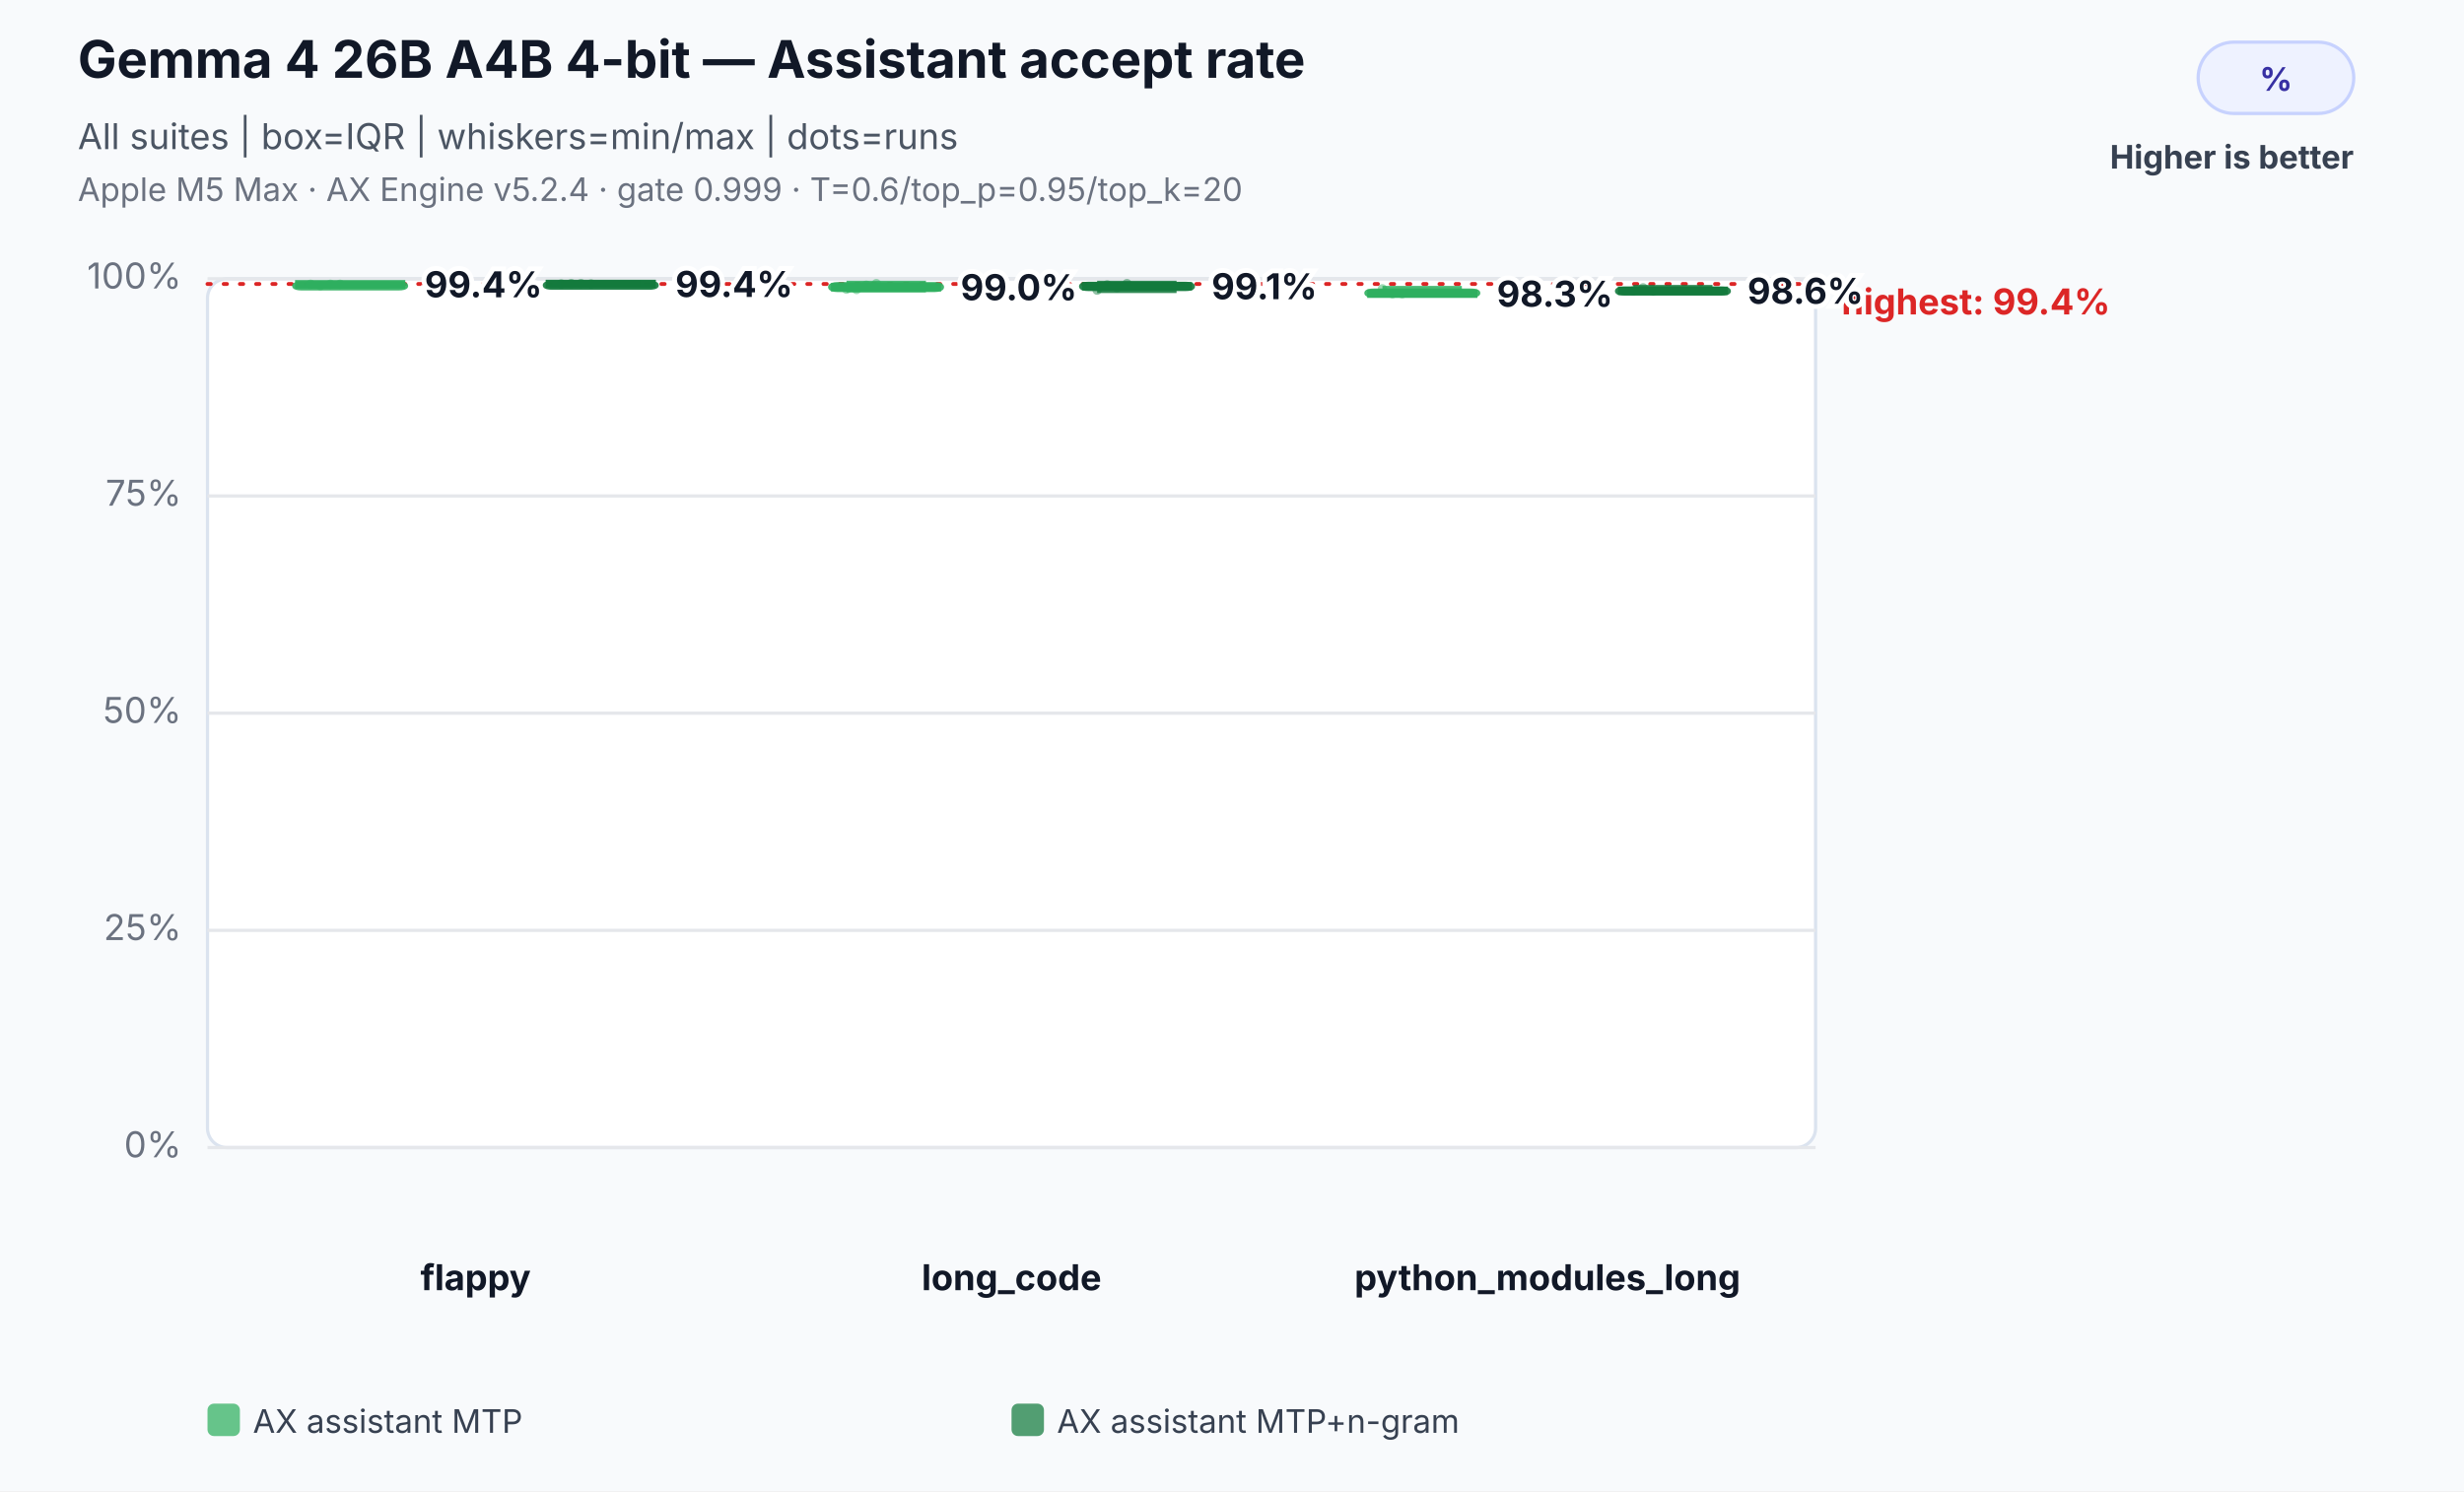
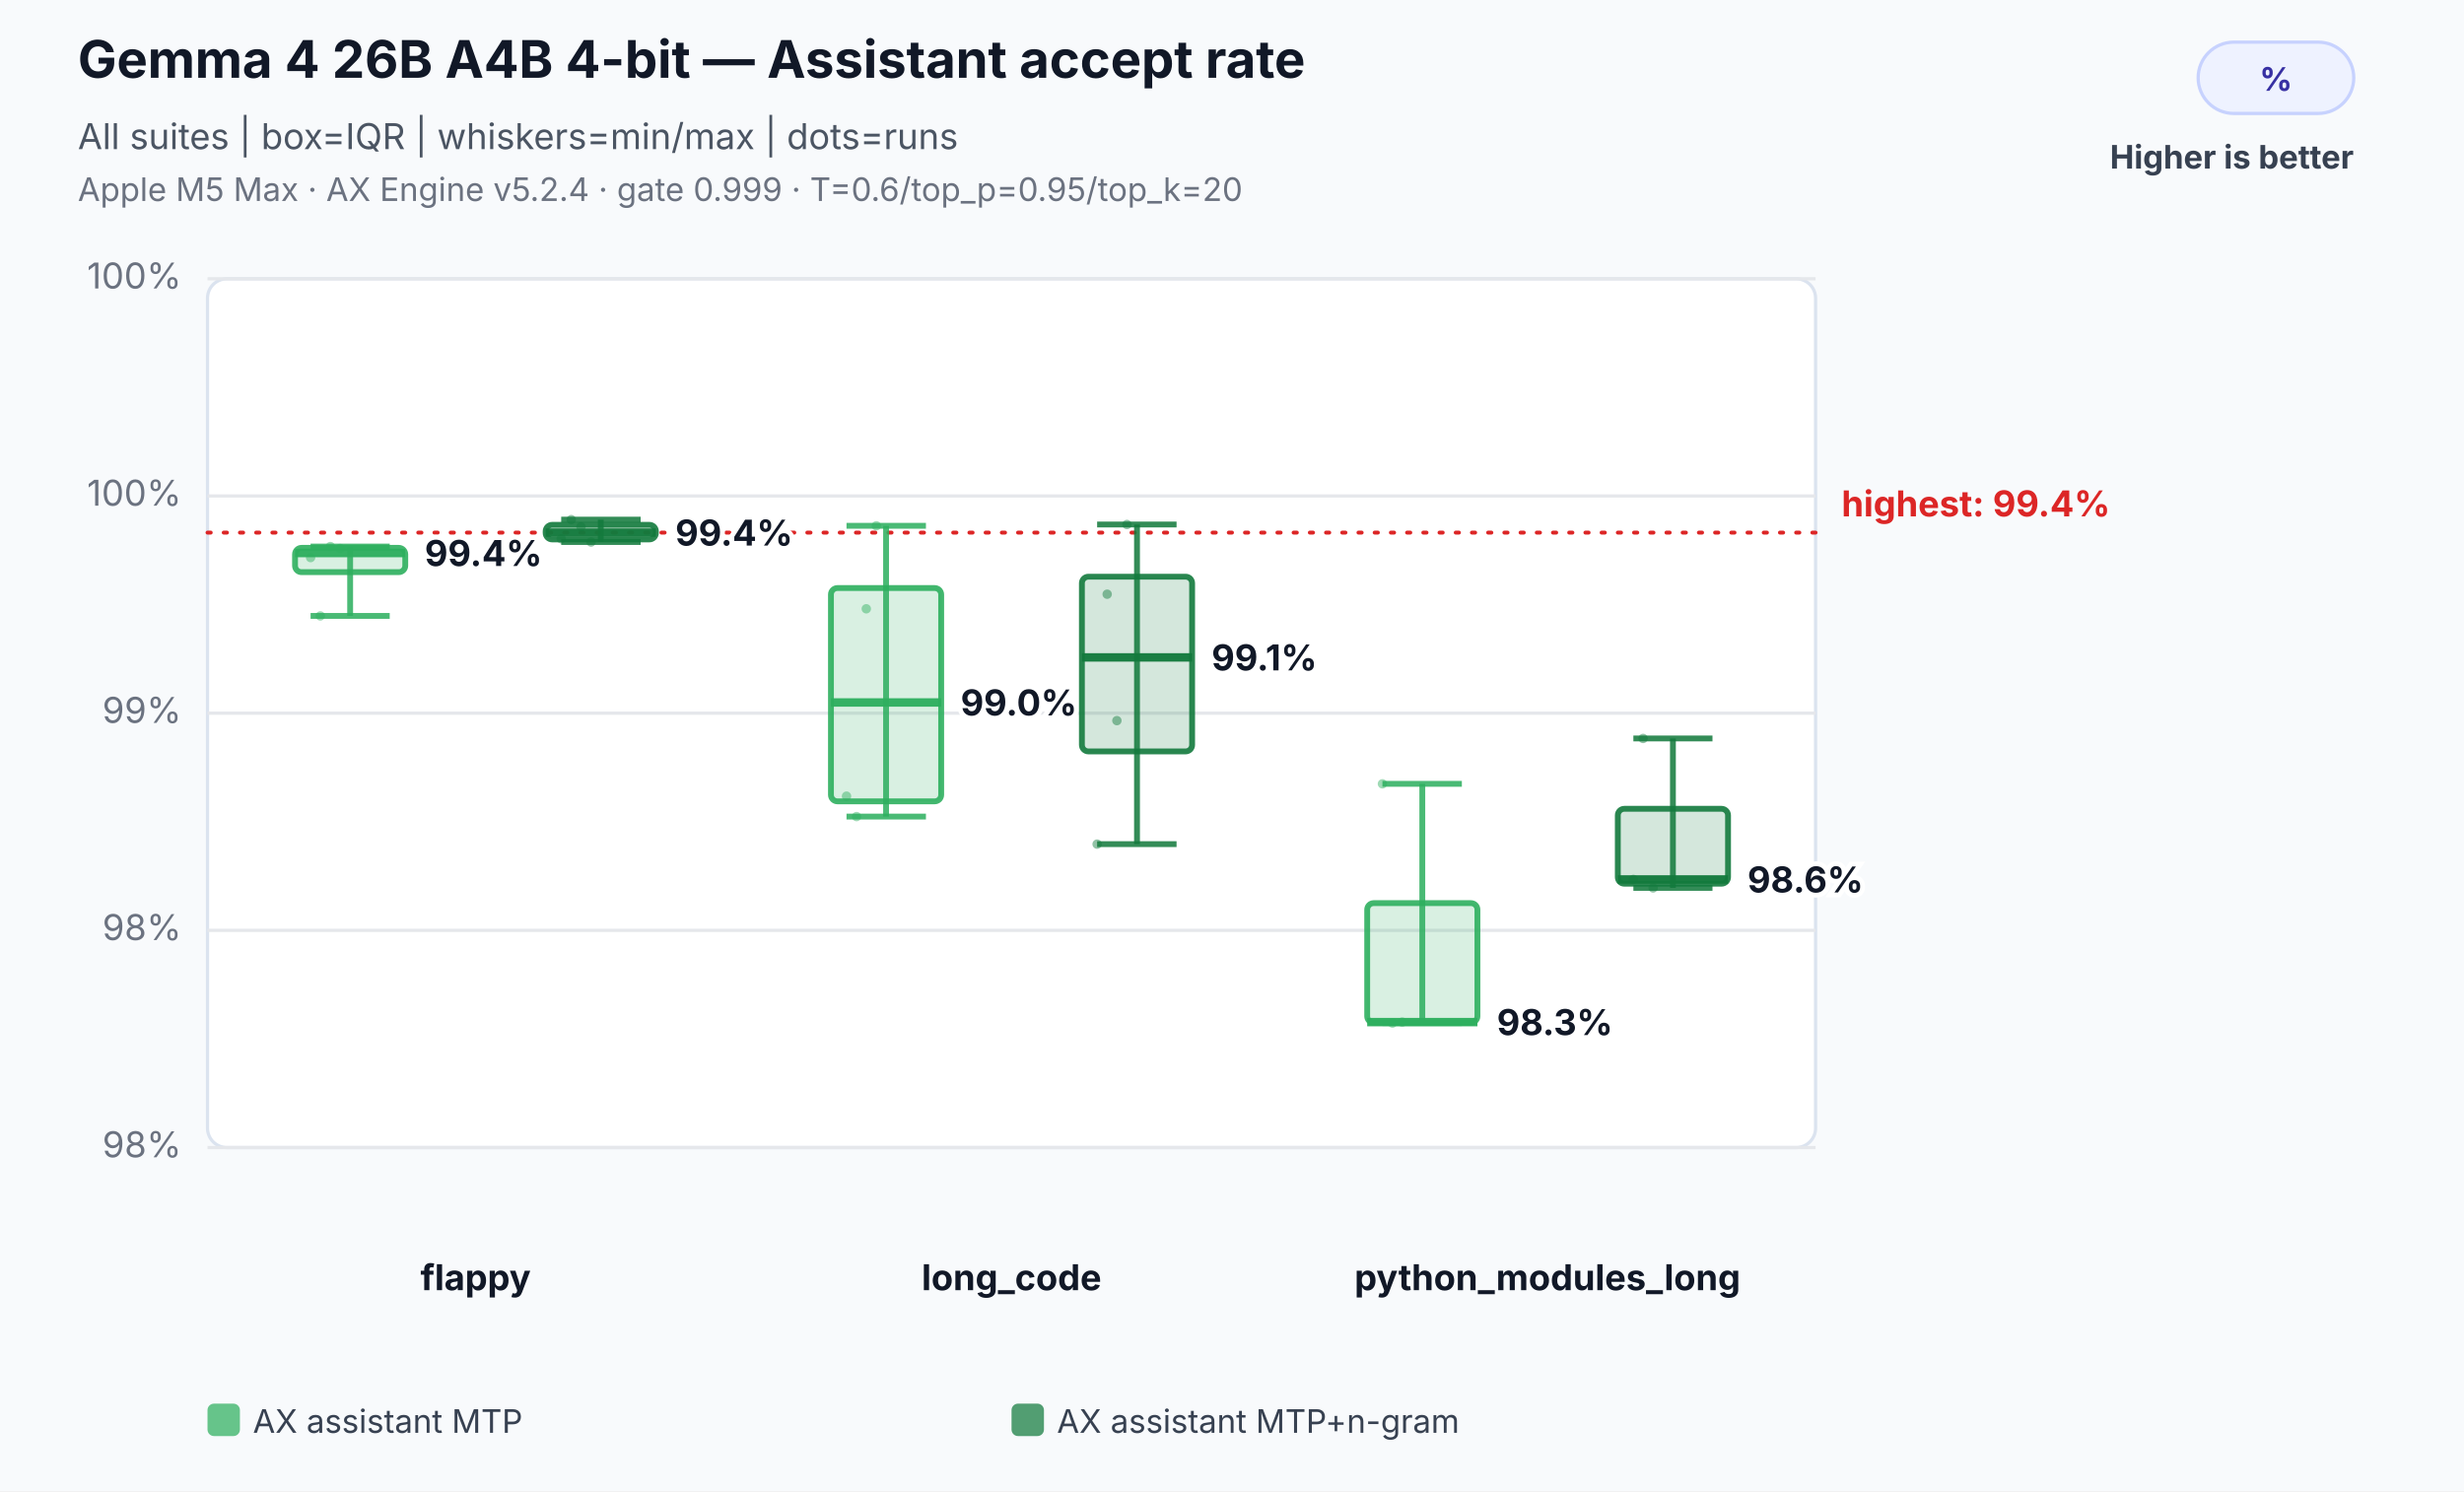
<svg xmlns="http://www.w3.org/2000/svg" width="760" height="460" viewBox="0 0 760 460" role="img" aria-labelledby="title desc">
  <rect width="100%" height="100%" fill="#f8fafc" />
  <text x="24" y="24" font-family="Inter,Segoe UI,Arial,sans-serif" font-size="16" font-weight="700" fill="#111827">Gemma 4 26B A4B 4-bit — Assistant accept rate</text>
  <text x="24" y="46" font-family="Inter,Segoe UI,Arial,sans-serif" font-size="11" fill="#4b5563">All suites | box=IQR | whiskers=min/max | dots=runs</text>
  <text x="24" y="62" font-family="Inter,Segoe UI,Arial,sans-serif" font-size="10" fill="#6b7280">Apple M5 Max · AX Engine v5.2.4 · gate 0.999 · T=0.6/top_p=0.95/top_k=20</text>
  <rect x="678" y="13" width="48" height="22" rx="11" fill="#eef2ff" stroke="#c7d2fe" />
  <text x="702.0" y="28" text-anchor="middle" font-family="Inter,Segoe UI,Arial,sans-serif" font-size="10" font-weight="700" fill="#3730a3">%</text>
  <text x="726" y="52" text-anchor="end" font-family="Inter,Segoe UI,Arial,sans-serif" font-size="10" font-weight="700" fill="#374151">Higher is better</text>
  <rect x="64" y="86" width="496" height="268" rx="6" fill="#ffffff" stroke="#dbe3ef" />
  <line x1="64" y1="354.0" x2="560" y2="354.0" stroke="#e5e7eb" stroke-width="1" />
-   <text x="56" y="357.0" text-anchor="end" font-family="Inter,Segoe UI,Arial,sans-serif" font-size="11" fill="#6b7280">0%</text>
+   <text x="56" y="357.0" text-anchor="end" font-family="Inter,Segoe UI,Arial,sans-serif" font-size="11" fill="#6b7280">98%</text>
  <line x1="64" y1="287.0" x2="560" y2="287.0" stroke="#e5e7eb" stroke-width="1" />
-   <text x="56" y="290.0" text-anchor="end" font-family="Inter,Segoe UI,Arial,sans-serif" font-size="11" fill="#6b7280">25%</text>
+   <text x="56" y="290.0" text-anchor="end" font-family="Inter,Segoe UI,Arial,sans-serif" font-size="11" fill="#6b7280">98%</text>
  <line x1="64" y1="220.0" x2="560" y2="220.0" stroke="#e5e7eb" stroke-width="1" />
-   <text x="56" y="223.0" text-anchor="end" font-family="Inter,Segoe UI,Arial,sans-serif" font-size="11" fill="#6b7280">50%</text>
+   <text x="56" y="223.0" text-anchor="end" font-family="Inter,Segoe UI,Arial,sans-serif" font-size="11" fill="#6b7280">99%</text>
  <line x1="64" y1="153.0" x2="560" y2="153.0" stroke="#e5e7eb" stroke-width="1" />
-   <text x="56" y="156.0" text-anchor="end" font-family="Inter,Segoe UI,Arial,sans-serif" font-size="11" fill="#6b7280">75%</text>
+   <text x="56" y="156.0" text-anchor="end" font-family="Inter,Segoe UI,Arial,sans-serif" font-size="11" fill="#6b7280">100%</text>
  <line x1="64" y1="86.0" x2="560" y2="86.0" stroke="#e5e7eb" stroke-width="1" />
  <text x="56" y="89.0" text-anchor="end" font-family="Inter,Segoe UI,Arial,sans-serif" font-size="11" fill="#6b7280">100%</text>
-   <line x1="64" y1="87.6" x2="560" y2="87.6" stroke="#dc2626" stroke-width="1.2" stroke-dasharray="1 4" stroke-linecap="round" />
-   <text x="568" y="97.0" text-anchor="start" font-family="Inter,Segoe UI,Arial,sans-serif" font-size="11" font-weight="700" fill="#dc2626" data-label="highest median">highest: 99.4%</text>
+   <line x1="64" y1="164.3" x2="560" y2="164.3" stroke="#dc2626" stroke-width="1.2" stroke-dasharray="1 4" stroke-linecap="round" />
+   <text x="568" y="159.3" text-anchor="start" font-family="Inter,Segoe UI,Arial,sans-serif" font-size="11" font-weight="700" fill="#dc2626" data-label="highest median">highest: 99.4%</text>
  <text x="146.7" y="398" text-anchor="middle" font-family="Inter,Segoe UI,Arial,sans-serif" font-size="11" font-weight="700" fill="#111827">flappy</text>
-   <circle cx="95.8" cy="87.7" r="1.45" fill="#2eaf5f" fill-opacity="0.46" />
-   <circle cx="98.8" cy="88.1" r="1.45" fill="#2eaf5f" fill-opacity="0.46" />
-   <circle cx="101.9" cy="87.7" r="1.45" fill="#2eaf5f" fill-opacity="0.46" />
-   <circle cx="104.9" cy="87.7" r="1.45" fill="#2eaf5f" fill-opacity="0.46" />
-   <line x1="108.0" y1="87.7" x2="108.0" y2="88.1" stroke="#2eaf5f" stroke-opacity="0.86" stroke-width="1.8" />
-   <line x1="95.8" y1="87.7" x2="120.2" y2="87.7" stroke="#2eaf5f" stroke-opacity="0.86" stroke-width="1.8" />
-   <line x1="95.8" y1="88.1" x2="120.2" y2="88.1" stroke="#2eaf5f" stroke-opacity="0.86" stroke-width="1.8" />
-   <rect x="91.0" y="87.7" width="34.0" height="1.0" rx="2" fill="#2eaf5f" fill-opacity="0.18" stroke="#2eaf5f" stroke-opacity="0.9" stroke-width="1.8" />
-   <line x1="91.0" y1="87.7" x2="125.0" y2="87.7" stroke="#2eaf5f" stroke-opacity="0.96" stroke-width="2.6" />
-   <text x="131.0" y="91.7" text-anchor="start" font-family="Inter,Segoe UI,Arial,sans-serif" font-size="11" font-weight="700" fill="#111827" stroke="#ffffff" stroke-width="3" paint-order="stroke">99.4%</text>
-   <circle cx="173.1" cy="87.6" r="1.45" fill="#137a3d" fill-opacity="0.46" />
-   <circle cx="176.2" cy="87.5" r="1.45" fill="#137a3d" fill-opacity="0.46" />
-   <circle cx="179.2" cy="87.5" r="1.45" fill="#137a3d" fill-opacity="0.46" />
-   <circle cx="182.3" cy="87.6" r="1.45" fill="#137a3d" fill-opacity="0.46" />
-   <line x1="185.3" y1="87.5" x2="185.3" y2="87.6" stroke="#137a3d" stroke-opacity="0.86" stroke-width="1.8" />
-   <line x1="173.1" y1="87.5" x2="197.6" y2="87.5" stroke="#137a3d" stroke-opacity="0.86" stroke-width="1.8" />
-   <line x1="173.1" y1="87.6" x2="197.6" y2="87.6" stroke="#137a3d" stroke-opacity="0.86" stroke-width="1.8" />
-   <rect x="168.3" y="87.5" width="34.0" height="1.0" rx="2" fill="#137a3d" fill-opacity="0.18" stroke="#137a3d" stroke-opacity="0.9" stroke-width="1.8" />
-   <line x1="168.3" y1="87.6" x2="202.3" y2="87.6" stroke="#137a3d" stroke-opacity="0.96" stroke-width="2.6" />
-   <text x="208.3" y="91.6" text-anchor="start" font-family="Inter,Segoe UI,Arial,sans-serif" font-size="11" font-weight="700" fill="#111827" stroke="#ffffff" stroke-width="3" paint-order="stroke">99.4%</text>
+   <circle cx="95.8" cy="172.0" r="1.45" fill="#2eaf5f" fill-opacity="0.46" />
+   <circle cx="98.8" cy="190.0" r="1.45" fill="#2eaf5f" fill-opacity="0.46" />
+   <circle cx="101.9" cy="168.6" r="1.45" fill="#2eaf5f" fill-opacity="0.46" />
+   <circle cx="104.9" cy="169.2" r="1.45" fill="#2eaf5f" fill-opacity="0.46" />
+   <line x1="108.0" y1="168.6" x2="108.0" y2="190.0" stroke="#2eaf5f" stroke-opacity="0.86" stroke-width="1.8" />
+   <line x1="95.8" y1="168.6" x2="120.2" y2="168.6" stroke="#2eaf5f" stroke-opacity="0.86" stroke-width="1.8" />
+   <line x1="95.8" y1="190.0" x2="120.2" y2="190.0" stroke="#2eaf5f" stroke-opacity="0.86" stroke-width="1.8" />
+   <rect x="91.0" y="169.0" width="34.0" height="7.5" rx="2" fill="#2eaf5f" fill-opacity="0.18" stroke="#2eaf5f" stroke-opacity="0.9" stroke-width="1.8" />
+   <line x1="91.0" y1="170.6" x2="125.0" y2="170.6" stroke="#2eaf5f" stroke-opacity="0.96" stroke-width="2.6" />
+   <text x="131.0" y="174.6" text-anchor="start" font-family="Inter,Segoe UI,Arial,sans-serif" font-size="11" font-weight="700" fill="#111827" stroke="#ffffff" stroke-width="3" paint-order="stroke">99.4%</text>
+   <circle cx="173.1" cy="166.2" r="1.45" fill="#137a3d" fill-opacity="0.46" />
+   <circle cx="176.2" cy="160.3" r="1.45" fill="#137a3d" fill-opacity="0.46" />
+   <circle cx="179.2" cy="162.5" r="1.45" fill="#137a3d" fill-opacity="0.46" />
+   <circle cx="182.3" cy="167.2" r="1.45" fill="#137a3d" fill-opacity="0.46" />
+   <line x1="185.3" y1="160.3" x2="185.3" y2="167.2" stroke="#137a3d" stroke-opacity="0.86" stroke-width="1.8" />
+   <line x1="173.1" y1="160.3" x2="197.6" y2="160.3" stroke="#137a3d" stroke-opacity="0.86" stroke-width="1.8" />
+   <line x1="173.1" y1="167.2" x2="197.6" y2="167.2" stroke="#137a3d" stroke-opacity="0.86" stroke-width="1.8" />
+   <rect x="168.3" y="161.9" width="34.0" height="4.5" rx="2" fill="#137a3d" fill-opacity="0.18" stroke="#137a3d" stroke-opacity="0.9" stroke-width="1.8" />
+   <line x1="168.3" y1="164.3" x2="202.3" y2="164.3" stroke="#137a3d" stroke-opacity="0.96" stroke-width="2.6" />
+   <text x="208.3" y="168.3" text-anchor="start" font-family="Inter,Segoe UI,Arial,sans-serif" font-size="11" font-weight="700" fill="#111827" stroke="#ffffff" stroke-width="3" paint-order="stroke">99.4%</text>
  <text x="312.0" y="398" text-anchor="middle" font-family="Inter,Segoe UI,Arial,sans-serif" font-size="11" font-weight="700" fill="#111827">long_code</text>
-   <circle cx="261.1" cy="89.2" r="1.45" fill="#2eaf5f" fill-opacity="0.46" />
-   <circle cx="264.2" cy="89.3" r="1.45" fill="#2eaf5f" fill-opacity="0.46" />
-   <circle cx="267.2" cy="88.0" r="1.45" fill="#2eaf5f" fill-opacity="0.46" />
-   <circle cx="270.3" cy="87.5" r="1.45" fill="#2eaf5f" fill-opacity="0.46" />
-   <line x1="273.3" y1="87.5" x2="273.3" y2="89.3" stroke="#2eaf5f" stroke-opacity="0.86" stroke-width="1.8" />
-   <line x1="261.1" y1="87.5" x2="285.6" y2="87.5" stroke="#2eaf5f" stroke-opacity="0.86" stroke-width="1.8" />
-   <line x1="261.1" y1="89.3" x2="285.6" y2="89.3" stroke="#2eaf5f" stroke-opacity="0.86" stroke-width="1.8" />
-   <rect x="256.3" y="87.9" width="34.0" height="1.3" rx="2" fill="#2eaf5f" fill-opacity="0.18" stroke="#2eaf5f" stroke-opacity="0.9" stroke-width="1.8" />
-   <line x1="256.3" y1="88.6" x2="290.3" y2="88.6" stroke="#2eaf5f" stroke-opacity="0.96" stroke-width="2.6" />
-   <text x="296.3" y="92.6" text-anchor="start" font-family="Inter,Segoe UI,Arial,sans-serif" font-size="11" font-weight="700" fill="#111827" stroke="#ffffff" stroke-width="3" paint-order="stroke">99.0%</text>
-   <circle cx="338.4" cy="89.5" r="1.45" fill="#137a3d" fill-opacity="0.46" />
-   <circle cx="341.5" cy="87.9" r="1.45" fill="#137a3d" fill-opacity="0.46" />
-   <circle cx="344.5" cy="88.7" r="1.45" fill="#137a3d" fill-opacity="0.46" />
-   <circle cx="347.6" cy="87.5" r="1.45" fill="#137a3d" fill-opacity="0.46" />
-   <line x1="350.7" y1="87.5" x2="350.7" y2="89.5" stroke="#137a3d" stroke-opacity="0.86" stroke-width="1.8" />
-   <line x1="338.4" y1="87.5" x2="362.9" y2="87.5" stroke="#137a3d" stroke-opacity="0.86" stroke-width="1.8" />
-   <line x1="338.4" y1="89.5" x2="362.9" y2="89.5" stroke="#137a3d" stroke-opacity="0.86" stroke-width="1.8" />
-   <rect x="333.7" y="87.8" width="34.0" height="1.1" rx="2" fill="#137a3d" fill-opacity="0.18" stroke="#137a3d" stroke-opacity="0.9" stroke-width="1.8" />
-   <line x1="333.7" y1="88.3" x2="367.7" y2="88.3" stroke="#137a3d" stroke-opacity="0.96" stroke-width="2.6" />
-   <text x="373.7" y="92.3" text-anchor="start" font-family="Inter,Segoe UI,Arial,sans-serif" font-size="11" font-weight="700" fill="#111827" stroke="#ffffff" stroke-width="3" paint-order="stroke">99.1%</text>
+   <circle cx="261.1" cy="245.6" r="1.45" fill="#2eaf5f" fill-opacity="0.46" />
+   <circle cx="264.2" cy="251.9" r="1.45" fill="#2eaf5f" fill-opacity="0.46" />
+   <circle cx="267.2" cy="187.8" r="1.45" fill="#2eaf5f" fill-opacity="0.46" />
+   <circle cx="270.3" cy="162.2" r="1.45" fill="#2eaf5f" fill-opacity="0.46" />
+   <line x1="273.3" y1="162.2" x2="273.3" y2="251.9" stroke="#2eaf5f" stroke-opacity="0.86" stroke-width="1.8" />
+   <line x1="261.1" y1="162.2" x2="285.6" y2="162.2" stroke="#2eaf5f" stroke-opacity="0.86" stroke-width="1.8" />
+   <line x1="261.1" y1="251.9" x2="285.6" y2="251.9" stroke="#2eaf5f" stroke-opacity="0.86" stroke-width="1.8" />
+   <rect x="256.3" y="181.4" width="34.0" height="65.8" rx="2" fill="#2eaf5f" fill-opacity="0.18" stroke="#2eaf5f" stroke-opacity="0.9" stroke-width="1.8" />
+   <line x1="256.3" y1="216.7" x2="290.3" y2="216.7" stroke="#2eaf5f" stroke-opacity="0.96" stroke-width="2.6" />
+   <text x="296.3" y="220.7" text-anchor="start" font-family="Inter,Segoe UI,Arial,sans-serif" font-size="11" font-weight="700" fill="#111827" stroke="#ffffff" stroke-width="3" paint-order="stroke">99.0%</text>
+   <circle cx="338.4" cy="260.4" r="1.45" fill="#137a3d" fill-opacity="0.46" />
+   <circle cx="341.5" cy="183.3" r="1.45" fill="#137a3d" fill-opacity="0.46" />
+   <circle cx="344.5" cy="222.3" r="1.45" fill="#137a3d" fill-opacity="0.46" />
+   <circle cx="347.6" cy="161.8" r="1.45" fill="#137a3d" fill-opacity="0.46" />
+   <line x1="350.7" y1="161.8" x2="350.7" y2="260.4" stroke="#137a3d" stroke-opacity="0.86" stroke-width="1.8" />
+   <line x1="338.4" y1="161.8" x2="362.9" y2="161.8" stroke="#137a3d" stroke-opacity="0.86" stroke-width="1.8" />
+   <line x1="338.4" y1="260.4" x2="362.9" y2="260.4" stroke="#137a3d" stroke-opacity="0.86" stroke-width="1.8" />
+   <rect x="333.7" y="177.9" width="34.0" height="53.9" rx="2" fill="#137a3d" fill-opacity="0.18" stroke="#137a3d" stroke-opacity="0.9" stroke-width="1.8" />
+   <line x1="333.7" y1="202.8" x2="367.7" y2="202.8" stroke="#137a3d" stroke-opacity="0.96" stroke-width="2.6" />
+   <text x="373.7" y="206.8" text-anchor="start" font-family="Inter,Segoe UI,Arial,sans-serif" font-size="11" font-weight="700" fill="#111827" stroke="#ffffff" stroke-width="3" paint-order="stroke">99.1%</text>
  <text x="477.3" y="398" text-anchor="middle" font-family="Inter,Segoe UI,Arial,sans-serif" font-size="11" font-weight="700" fill="#111827">python_modules_long</text>
-   <circle cx="426.4" cy="89.1" r="1.45" fill="#2eaf5f" fill-opacity="0.46" />
-   <circle cx="429.5" cy="90.6" r="1.45" fill="#2eaf5f" fill-opacity="0.46" />
-   <circle cx="432.5" cy="90.6" r="1.45" fill="#2eaf5f" fill-opacity="0.46" />
-   <line x1="438.7" y1="89.1" x2="438.7" y2="90.6" stroke="#2eaf5f" stroke-opacity="0.86" stroke-width="1.8" />
-   <line x1="426.4" y1="89.1" x2="450.9" y2="89.1" stroke="#2eaf5f" stroke-opacity="0.86" stroke-width="1.8" />
-   <line x1="426.4" y1="90.6" x2="450.9" y2="90.6" stroke="#2eaf5f" stroke-opacity="0.86" stroke-width="1.8" />
-   <rect x="421.7" y="89.9" width="34.0" height="1.0" rx="2" fill="#2eaf5f" fill-opacity="0.18" stroke="#2eaf5f" stroke-opacity="0.9" stroke-width="1.8" />
-   <line x1="421.7" y1="90.6" x2="455.7" y2="90.6" stroke="#2eaf5f" stroke-opacity="0.96" stroke-width="2.6" />
-   <text x="461.7" y="94.6" text-anchor="start" font-family="Inter,Segoe UI,Arial,sans-serif" font-size="11" font-weight="700" fill="#111827" stroke="#ffffff" stroke-width="3" paint-order="stroke">98.3%</text>
-   <circle cx="503.8" cy="89.7" r="1.45" fill="#137a3d" fill-opacity="0.46" />
-   <circle cx="506.8" cy="88.8" r="1.45" fill="#137a3d" fill-opacity="0.46" />
-   <circle cx="509.9" cy="89.8" r="1.45" fill="#137a3d" fill-opacity="0.46" />
-   <line x1="516.0" y1="88.8" x2="516.0" y2="89.8" stroke="#137a3d" stroke-opacity="0.86" stroke-width="1.8" />
-   <line x1="503.8" y1="88.8" x2="528.2" y2="88.8" stroke="#137a3d" stroke-opacity="0.86" stroke-width="1.8" />
-   <line x1="503.8" y1="89.8" x2="528.2" y2="89.8" stroke="#137a3d" stroke-opacity="0.86" stroke-width="1.8" />
-   <rect x="499.0" y="89.3" width="34.0" height="1.0" rx="2" fill="#137a3d" fill-opacity="0.18" stroke="#137a3d" stroke-opacity="0.9" stroke-width="1.8" />
-   <line x1="499.0" y1="89.7" x2="533.0" y2="89.7" stroke="#137a3d" stroke-opacity="0.96" stroke-width="2.6" />
-   <text x="539.0" y="93.7" text-anchor="start" font-family="Inter,Segoe UI,Arial,sans-serif" font-size="11" font-weight="700" fill="#111827" stroke="#ffffff" stroke-width="3" paint-order="stroke">98.6%</text>
+   <circle cx="426.4" cy="241.8" r="1.45" fill="#2eaf5f" fill-opacity="0.46" />
+   <circle cx="429.5" cy="315.6" r="1.45" fill="#2eaf5f" fill-opacity="0.46" />
+   <circle cx="432.5" cy="315.3" r="1.45" fill="#2eaf5f" fill-opacity="0.46" />
+   <line x1="438.7" y1="241.8" x2="438.7" y2="315.6" stroke="#2eaf5f" stroke-opacity="0.86" stroke-width="1.8" />
+   <line x1="426.4" y1="241.8" x2="450.9" y2="241.8" stroke="#2eaf5f" stroke-opacity="0.86" stroke-width="1.8" />
+   <line x1="426.4" y1="315.6" x2="450.9" y2="315.6" stroke="#2eaf5f" stroke-opacity="0.86" stroke-width="1.8" />
+   <rect x="421.7" y="278.6" width="34.0" height="36.9" rx="2" fill="#2eaf5f" fill-opacity="0.18" stroke="#2eaf5f" stroke-opacity="0.9" stroke-width="1.8" />
+   <line x1="421.7" y1="315.3" x2="455.7" y2="315.3" stroke="#2eaf5f" stroke-opacity="0.96" stroke-width="2.6" />
+   <text x="461.7" y="319.3" text-anchor="start" font-family="Inter,Segoe UI,Arial,sans-serif" font-size="11" font-weight="700" fill="#111827" stroke="#ffffff" stroke-width="3" paint-order="stroke">98.3%</text>
+   <circle cx="503.8" cy="271.3" r="1.45" fill="#137a3d" fill-opacity="0.46" />
+   <circle cx="506.8" cy="227.8" r="1.45" fill="#137a3d" fill-opacity="0.46" />
+   <circle cx="509.9" cy="273.9" r="1.45" fill="#137a3d" fill-opacity="0.46" />
+   <line x1="516.0" y1="227.8" x2="516.0" y2="273.9" stroke="#137a3d" stroke-opacity="0.86" stroke-width="1.8" />
+   <line x1="503.8" y1="227.8" x2="528.2" y2="227.8" stroke="#137a3d" stroke-opacity="0.86" stroke-width="1.8" />
+   <line x1="503.8" y1="273.9" x2="528.2" y2="273.9" stroke="#137a3d" stroke-opacity="0.86" stroke-width="1.8" />
+   <rect x="499.0" y="249.5" width="34.0" height="23.1" rx="2" fill="#137a3d" fill-opacity="0.18" stroke="#137a3d" stroke-opacity="0.9" stroke-width="1.8" />
+   <line x1="499.0" y1="271.3" x2="533.0" y2="271.3" stroke="#137a3d" stroke-opacity="0.96" stroke-width="2.6" />
+   <text x="539.0" y="275.3" text-anchor="start" font-family="Inter,Segoe UI,Arial,sans-serif" font-size="11" font-weight="700" fill="#111827" stroke="#ffffff" stroke-width="3" paint-order="stroke">98.6%</text>
  <rect x="64.0" y="433" width="10" height="10" rx="2" fill="#2eaf5f" fill-opacity="0.72" />
  <text x="78.0" y="442" font-family="Inter,Segoe UI,Arial,sans-serif" font-size="10" fill="#374151">AX assistant MTP</text>
  <rect x="312.0" y="433" width="10" height="10" rx="2" fill="#137a3d" fill-opacity="0.72" />
  <text x="326.0" y="442" font-family="Inter,Segoe UI,Arial,sans-serif" font-size="10" fill="#374151">AX assistant MTP+n-gram</text>
</svg>
